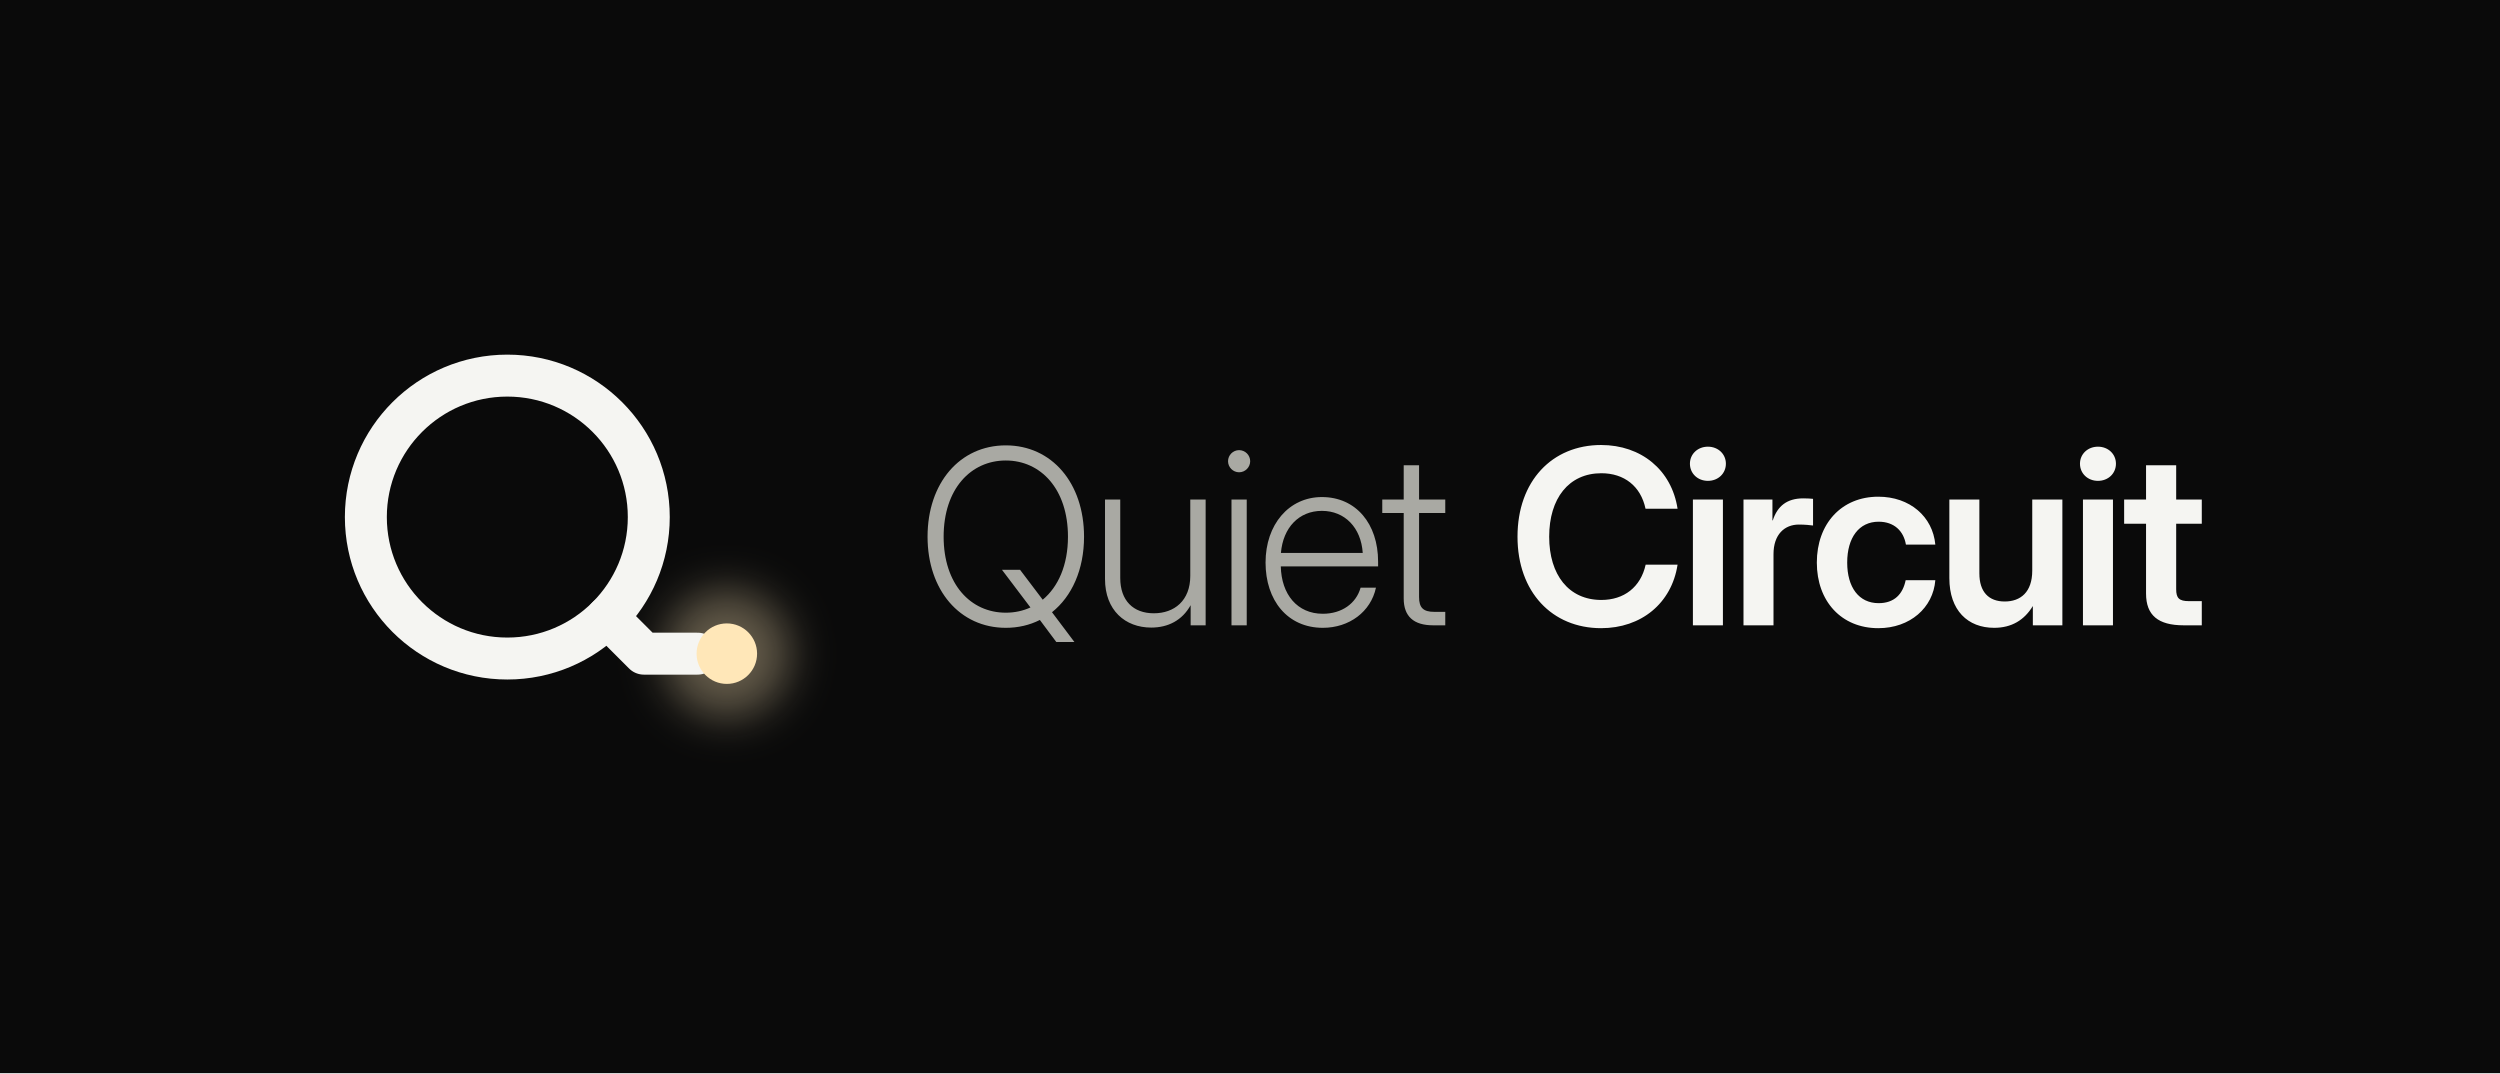
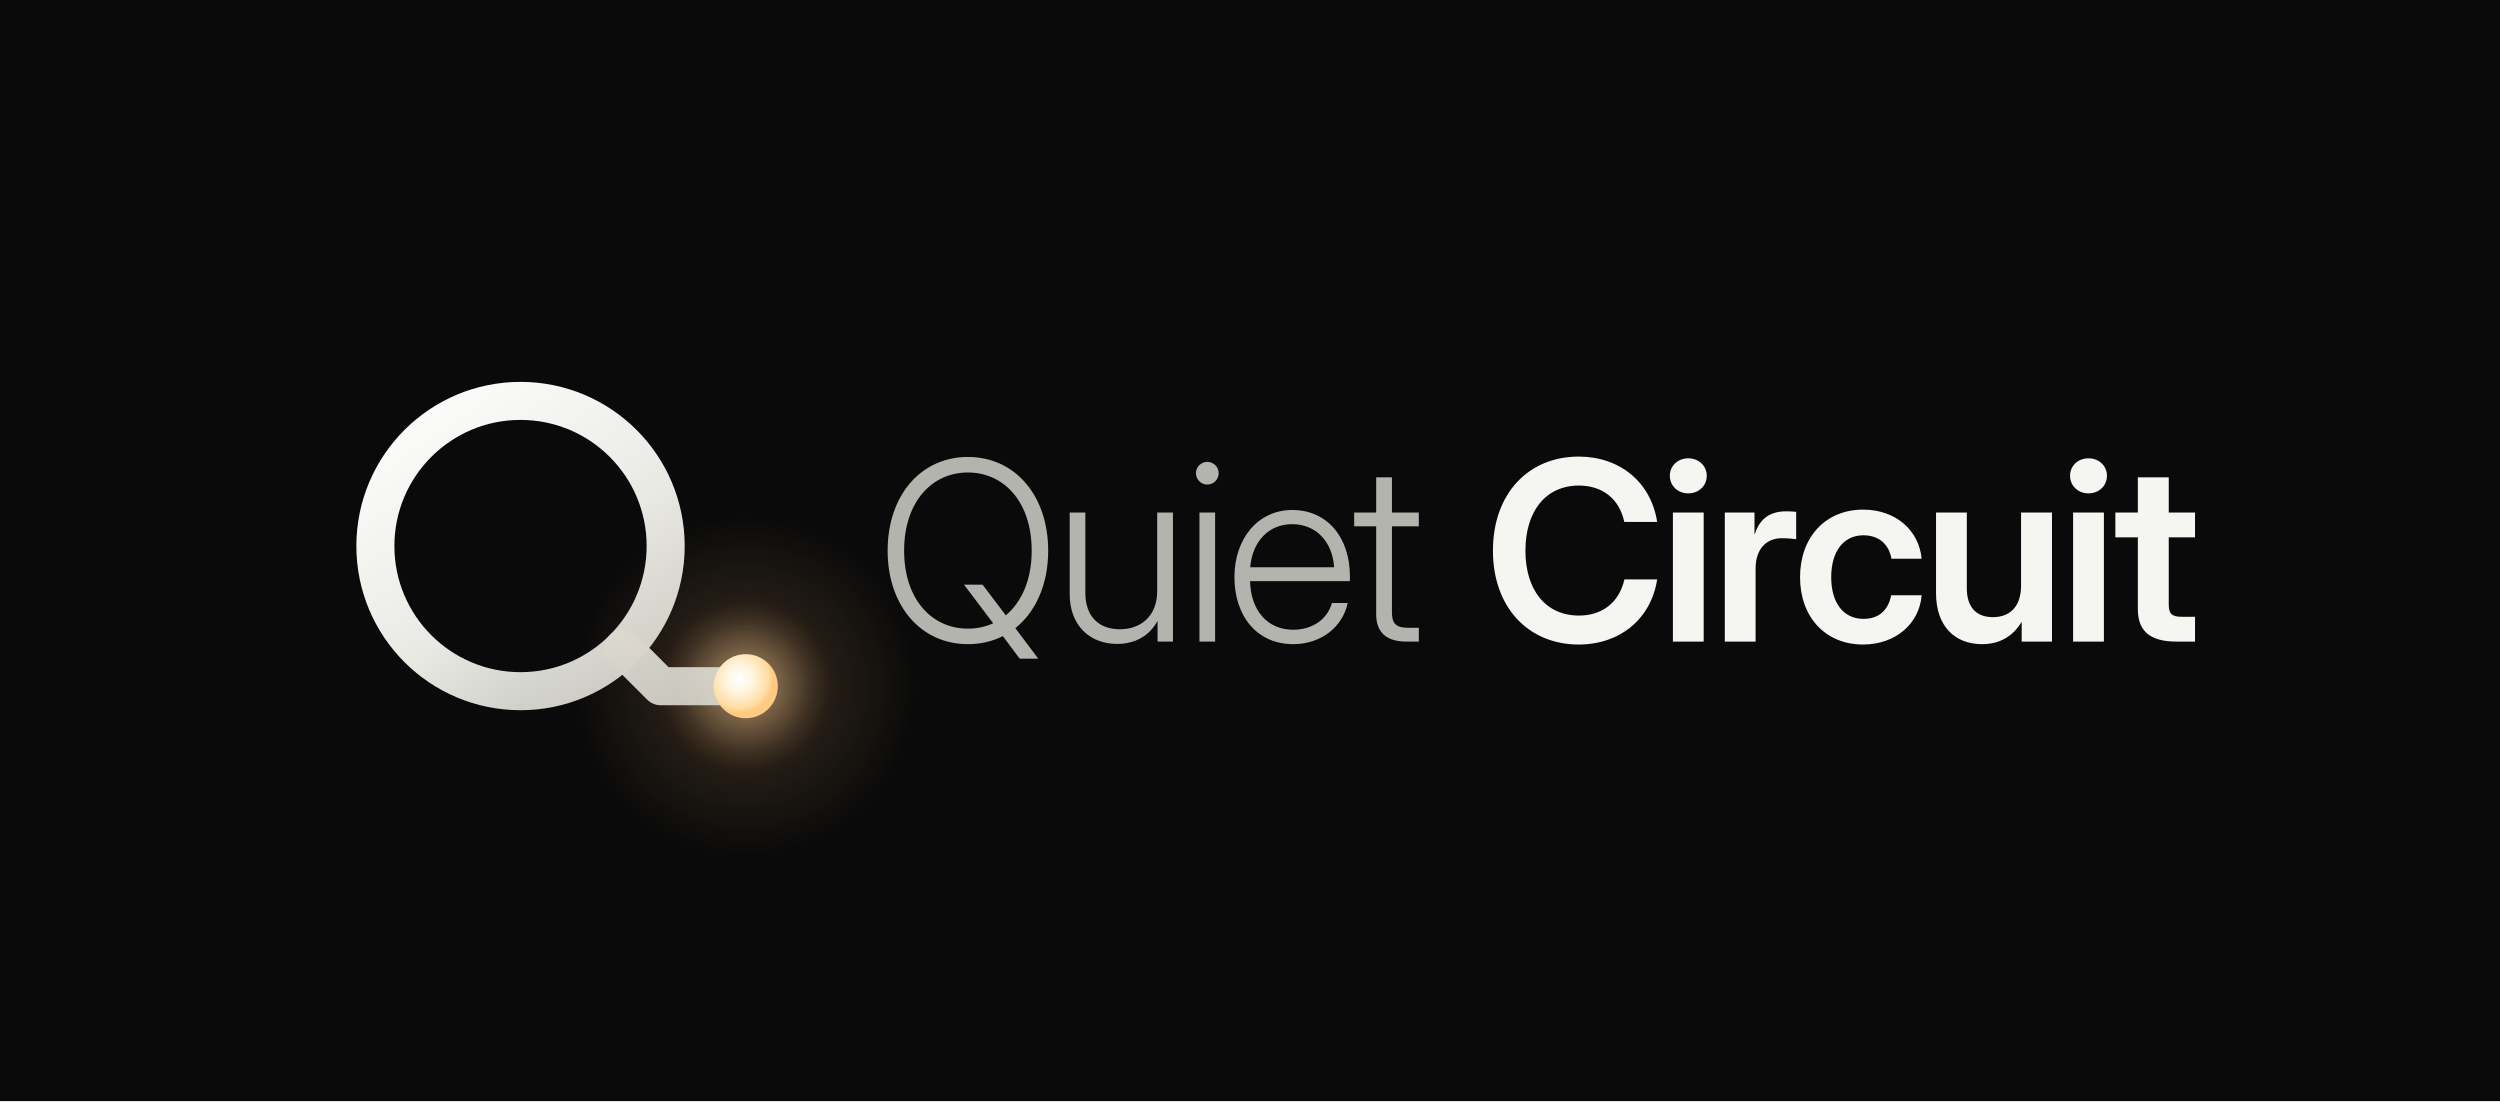
- <svg xmlns="http://www.w3.org/2000/svg" width="1025" height="440" viewBox="0 0 1025 440">
+ <svg xmlns="http://www.w3.org/2000/svg" width="999" height="440" viewBox="0 0 999 440">
  <defs>
    <filter id="glow" x="-200%" y="-200%" width="500%" height="500%">
      <feGaussianBlur stdDeviation="4.5" />
    </filter>
    <filter id="grain">
      <feTurbulence type="fractalNoise" baseFrequency=".85" numOctaves="2" stitchTiles="stitch" />
      <feColorMatrix values="0 0 0 0 1  0 0 0 0 1  0 0 0 0 1  0 0 0 .9 0" />
    </filter>
    <radialGradient id="lift" cx="50%" cy="46%" r="60%">
      <stop offset="0" stop-color="#1A1A1A" />
      <stop offset="1" stop-color="#0A0A0A" />
    </radialGradient>
    <radialGradient id="halo" cx="50%" cy="50%" r="50%">
      <stop offset="0" stop-color="#FFE7B8" stop-opacity=".16" />
      <stop offset="1" stop-color="#FFE7B8" stop-opacity="0" />
    </radialGradient>
  </defs>
-   <rect width="1025" height="440" fill="#0A0A0A" />
+   <rect width="999" height="440" fill="#0A0A0A" />
  <g transform="translate(120 220.0)">
-     <g transform="translate(0.00 -100.00) scale(2)">
-       <circle cx="89" cy="74" r="13" fill="#FFE7B8" opacity="0.357" filter="url(#glow)" />
-       <circle cx="44" cy="46" r="29" fill="none" stroke="#F5F5F2" stroke-width="8.6" />
-       <path d="M64.51 66.51 L72 74 L83 74" stroke="#F5F5F2" stroke-width="8.6" stroke-linecap="round" stroke-linejoin="round" fill="none" />
-       <circle cx="89" cy="74" r="6.2" fill="#FFE7B8" />
+     <g transform="translate(0.00 -93.80) scale(2)">
+       <defs>
+         <linearGradient id="lkInk" x1="20" y1="12" x2="70" y2="84" gradientUnits="userSpaceOnUse">
+           <stop offset="0" stop-color="#FFFFFF" />
+           <stop offset=".55" stop-color="#E9E9E4" />
+           <stop offset="1" stop-color="#B9B9B3" />
+         </linearGradient>
+         <radialGradient id="lkSpill" cx="89" cy="74" r="46" gradientUnits="userSpaceOnUse">
+           <stop offset="0" stop-color="#FFF6E6" stop-opacity="1" />
+           <stop offset=".3" stop-color="#FFF1DC" stop-opacity=".4" />
+           <stop offset="1" stop-color="#FFF1DC" stop-opacity="0" />
+         </radialGradient>
+         <radialGradient id="lkCore" cx="87.7" cy="72.5" r="6.8" gradientUnits="userSpaceOnUse">
+           <stop offset="0" stop-color="#FFFFFF" />
+           <stop offset=".42" stop-color="#FFF4DD" />
+           <stop offset=".85" stop-color="#FFDDA6" />
+           <stop offset="1" stop-color="#FFCB83" />
+         </radialGradient>
+         <radialGradient id="lkBloom" cx="89" cy="74" r="1" gradientUnits="objectBoundingBox">
+           <stop offset="0" stop-color="#FFD9A0" stop-opacity=".9" />
+           <stop offset=".25" stop-color="#FFC07A" stop-opacity=".38" />
+           <stop offset=".6" stop-color="#FFB060" stop-opacity=".1" />
+           <stop offset="1" stop-color="#FFB060" stop-opacity="0" />
+         </radialGradient>
+         <radialGradient id="lkHalo" cx="50%" cy="50%" r="50%">
+           <stop offset="0" stop-color="#FFE4B8" stop-opacity=".95" />
+           <stop offset=".18" stop-color="#FFD196" stop-opacity=".45" />
+           <stop offset=".5" stop-color="#FFB46A" stop-opacity=".12" />
+           <stop offset="1" stop-color="#FFB46A" stop-opacity="0" />
+         </radialGradient>
+       </defs>
+       <g style="mix-blend-mode:screen" opacity="0.90">
+         <circle cx="89" cy="74" r="34" fill="url(#lkHalo)" />
+         <circle cx="89" cy="74" r="13" fill="url(#lkHalo)" />
+       </g>
+       <circle cx="44" cy="46" r="29" fill="none" stroke-width="7.6" stroke="url(#lkInk)" />
+       <path d="M64.51 66.51 L72 74 L89 74" fill="none" stroke-width="7.6" stroke-linecap="round" stroke-linejoin="round" stroke="url(#lkInk)" />
+       <g opacity=".5">
+         <circle cx="44" cy="46" r="29" fill="none" stroke-width="7.6" stroke="url(#lkSpill)" />
+         <path d="M64.51 66.51 L72 74 L89 74" fill="none" stroke-width="7.6" stroke-linecap="round" stroke-linejoin="round" stroke="url(#lkSpill)" />
+       </g>
+       <circle cx="89" cy="74" r="6.4" fill="url(#lkCore)" />
    </g>
-     <g transform="translate(256.00 36.38)">
-       <path d="M36.377 1.025C41.504 1.025 46.191 -0.098 50.342 -2.197L57.08 6.836H64.502L55.322 -5.371C63.477 -11.865 68.457 -22.852 68.457 -36.328C68.457 -58.35 55.225 -73.779 36.377 -73.779C17.529 -73.779 4.297 -58.35 4.297 -36.328C4.297 -14.404 17.529 1.025 36.377 1.025ZM34.814 -22.754 46.484 -7.324C43.408 -5.908 39.99 -5.176 36.377 -5.176C21.973 -5.176 10.889 -16.846 10.889 -36.328C10.889 -55.957 22.07 -67.578 36.377 -67.578C50.684 -67.578 61.865 -55.908 61.865 -36.328C61.865 -24.609 57.812 -15.723 51.514 -10.498L42.236 -22.754ZM95.998 0.928C102.883 0.928 108.693 -2.002 112.16 -8.252V0.0H118.312V-51.562H112.014V-20.264C112.014 -10.107 105.471 -4.932 97.072 -4.932C88.625 -4.932 83.303 -10.156 83.303 -19.385V-51.562H77.053V-18.994C77.053 -6.152 85.354 0.928 95.998 0.928ZM128.91 0.0H135.16V-51.562H128.91ZM132.035 -62.744C134.525 -62.744 136.576 -64.795 136.576 -67.285C136.576 -69.775 134.525 -71.826 132.035 -71.826C129.545 -71.826 127.494 -69.775 127.494 -67.285C127.494 -64.795 129.545 -62.744 132.035 -62.744ZM166.363 1.025C177.203 1.025 186.041 -5.566 188.141 -15.43H181.842C180.035 -8.984 174.176 -4.736 166.363 -4.736C155.865 -4.736 149.371 -12.695 149.127 -24.17H189.02V-26.123C189.02 -41.602 179.986 -52.588 165.973 -52.588C152.447 -52.588 142.877 -41.309 142.877 -25.732C142.877 -10.254 151.861 1.025 166.363 1.025ZM149.176 -29.688C150.055 -40.088 156.598 -46.924 165.973 -46.924C175.396 -46.924 182.037 -40.039 182.721 -29.688ZM216.561 -51.562H205.818V-65.625H199.52V-51.562H190.73V-46.045H199.52V-10.986C199.52 -3.711 203.572 0.0 211.58 0.0H216.561V-5.518H212.068C207.527 -5.518 205.818 -7.227 205.818 -11.572V-46.045H216.561Z" fill="#A9A9A3" />
+     <g transform="translate(230.40 36.38)">
+       <path d="M36.377 1.025C41.504 1.025 46.191 -0.098 50.342 -2.197L57.08 6.836H64.502L55.322 -5.371C63.477 -11.865 68.457 -22.852 68.457 -36.328C68.457 -58.35 55.225 -73.779 36.377 -73.779C17.529 -73.779 4.297 -58.35 4.297 -36.328C4.297 -14.404 17.529 1.025 36.377 1.025ZM34.814 -22.754 46.484 -7.324C43.408 -5.908 39.99 -5.176 36.377 -5.176C21.973 -5.176 10.889 -16.846 10.889 -36.328C10.889 -55.957 22.07 -67.578 36.377 -67.578C50.684 -67.578 61.865 -55.908 61.865 -36.328C61.865 -24.609 57.812 -15.723 51.514 -10.498L42.236 -22.754ZM95.998 0.928C102.883 0.928 108.693 -2.002 112.16 -8.252V0.0H118.312V-51.562H112.014V-20.264C112.014 -10.107 105.471 -4.932 97.072 -4.932C88.625 -4.932 83.303 -10.156 83.303 -19.385V-51.562H77.053V-18.994C77.053 -6.152 85.354 0.928 95.998 0.928ZM128.91 0.0H135.16V-51.562H128.91ZM132.035 -62.744C134.525 -62.744 136.576 -64.795 136.576 -67.285C136.576 -69.775 134.525 -71.826 132.035 -71.826C129.545 -71.826 127.494 -69.775 127.494 -67.285C127.494 -64.795 129.545 -62.744 132.035 -62.744ZM166.363 1.025C177.203 1.025 186.041 -5.566 188.141 -15.43H181.842C180.035 -8.984 174.176 -4.736 166.363 -4.736C155.865 -4.736 149.371 -12.695 149.127 -24.17H189.02V-26.123C189.02 -41.602 179.986 -52.588 165.973 -52.588C152.447 -52.588 142.877 -41.309 142.877 -25.732C142.877 -10.254 151.861 1.025 166.363 1.025ZM149.176 -29.688C150.055 -40.088 156.598 -46.924 165.973 -46.924C175.396 -46.924 182.037 -40.039 182.721 -29.688ZM216.561 -51.562H205.818V-65.625H199.52V-51.562H190.73V-46.045H199.52V-10.986C199.52 -3.711 203.572 0.0 211.58 0.0H216.561V-5.518H212.068C207.527 -5.518 205.818 -7.227 205.818 -11.572V-46.045H216.561Z" fill="#B4B4AE" />
      <path transform="translate(242.66 0)" d="M37.793 1.172C54.199 1.172 66.699 -8.984 69.141 -24.854H56.055C54.004 -15.625 47.168 -10.4 37.891 -10.4C24.512 -10.4 16.504 -20.703 16.504 -36.328C16.504 -52.051 24.561 -62.354 37.891 -62.354C47.217 -62.354 54.053 -57.08 56.006 -47.803H69.141C66.699 -63.721 54.199 -73.926 37.793 -73.926C17.725 -73.926 3.516 -59.18 3.516 -36.328C3.516 -13.623 17.725 1.172 37.793 1.172ZM75.43 0.0H87.734V-51.562H75.43ZM81.582 -59.229C85.781 -59.229 88.955 -62.256 88.955 -66.26C88.955 -70.215 85.781 -73.242 81.582 -73.242C77.383 -73.242 74.209 -70.215 74.209 -66.26C74.209 -62.256 77.383 -59.229 81.582 -59.229ZM96.172 0.0H108.477V-29.199C108.477 -37.256 113.018 -41.309 118.877 -41.309C121.318 -41.309 123.76 -41.064 124.688 -40.918V-51.855C123.711 -51.953 122.344 -52.051 120.684 -52.051C114.043 -52.051 110.088 -48.926 108.184 -43.018H108.037V-51.562H96.172ZM151.436 1.172C164.473 1.172 173.945 -7.227 174.824 -18.506H162.666C161.494 -12.793 158.027 -9.082 151.582 -9.082C143.477 -9.082 138.691 -15.576 138.691 -25.732C138.691 -35.938 143.525 -42.48 151.582 -42.48C157.979 -42.48 161.836 -38.623 162.764 -33.105H174.824C173.75 -44.58 164.375 -52.734 151.436 -52.734C136.348 -52.734 126.24 -41.65 126.24 -25.732C126.24 -9.814 136.348 1.172 151.436 1.172ZM198.936 1.025C206.064 1.025 211.289 -2.1 214.805 -7.91V0.0H226.914V-51.562H214.561V-22.412C214.561 -13.623 209.775 -9.766 203.281 -9.766C196.689 -9.766 192.881 -13.721 192.881 -21.289V-51.562H180.576V-19.336C180.576 -6.104 188.145 1.025 198.936 1.025ZM235.352 0.0H247.656V-51.562H235.352ZM241.504 -59.229C245.703 -59.229 248.877 -62.256 248.877 -66.26C248.877 -70.215 245.703 -73.242 241.504 -73.242C237.305 -73.242 234.131 -70.215 234.131 -66.26C234.131 -62.256 237.305 -59.229 241.504 -59.229ZM284.072 -51.562H273.574V-65.625H261.221V-51.562H252.236V-41.65H261.221V-12.988C261.221 -4.15 266.152 0.0 276.65 0.0H284.072V-9.912H278.799C274.795 -9.912 273.574 -11.133 273.574 -14.795V-41.65H284.072Z" fill="#F5F5F2" />
    </g>
  </g>
</svg>
